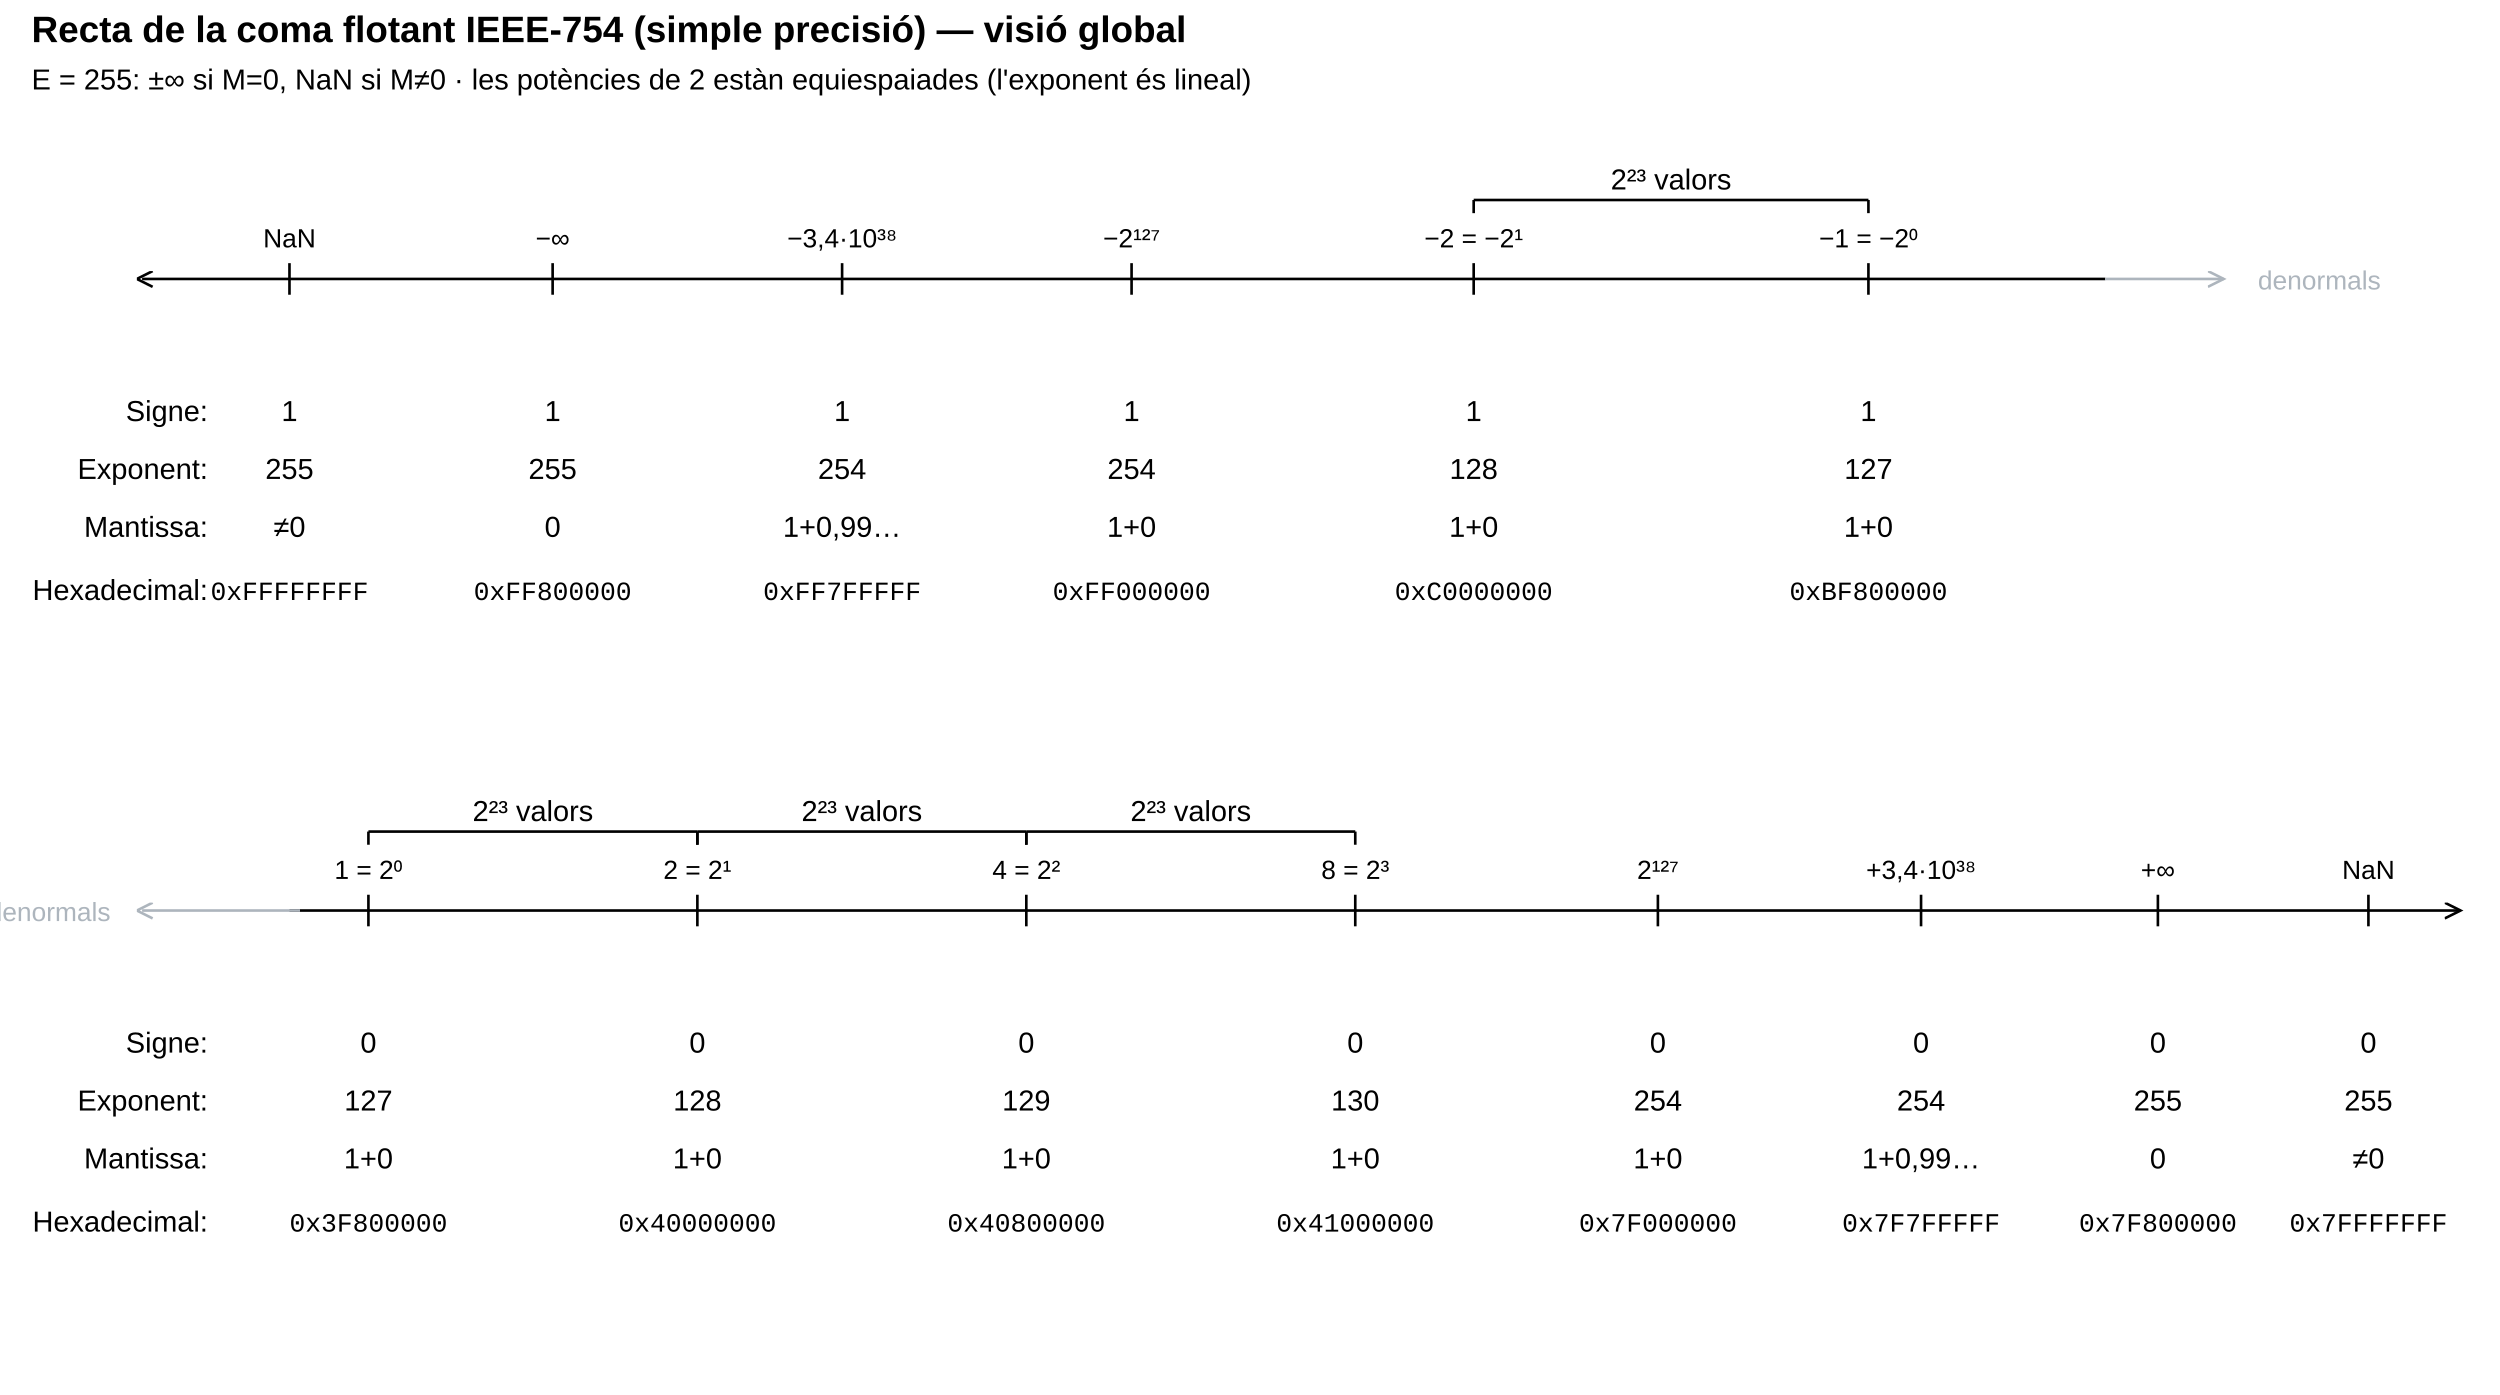
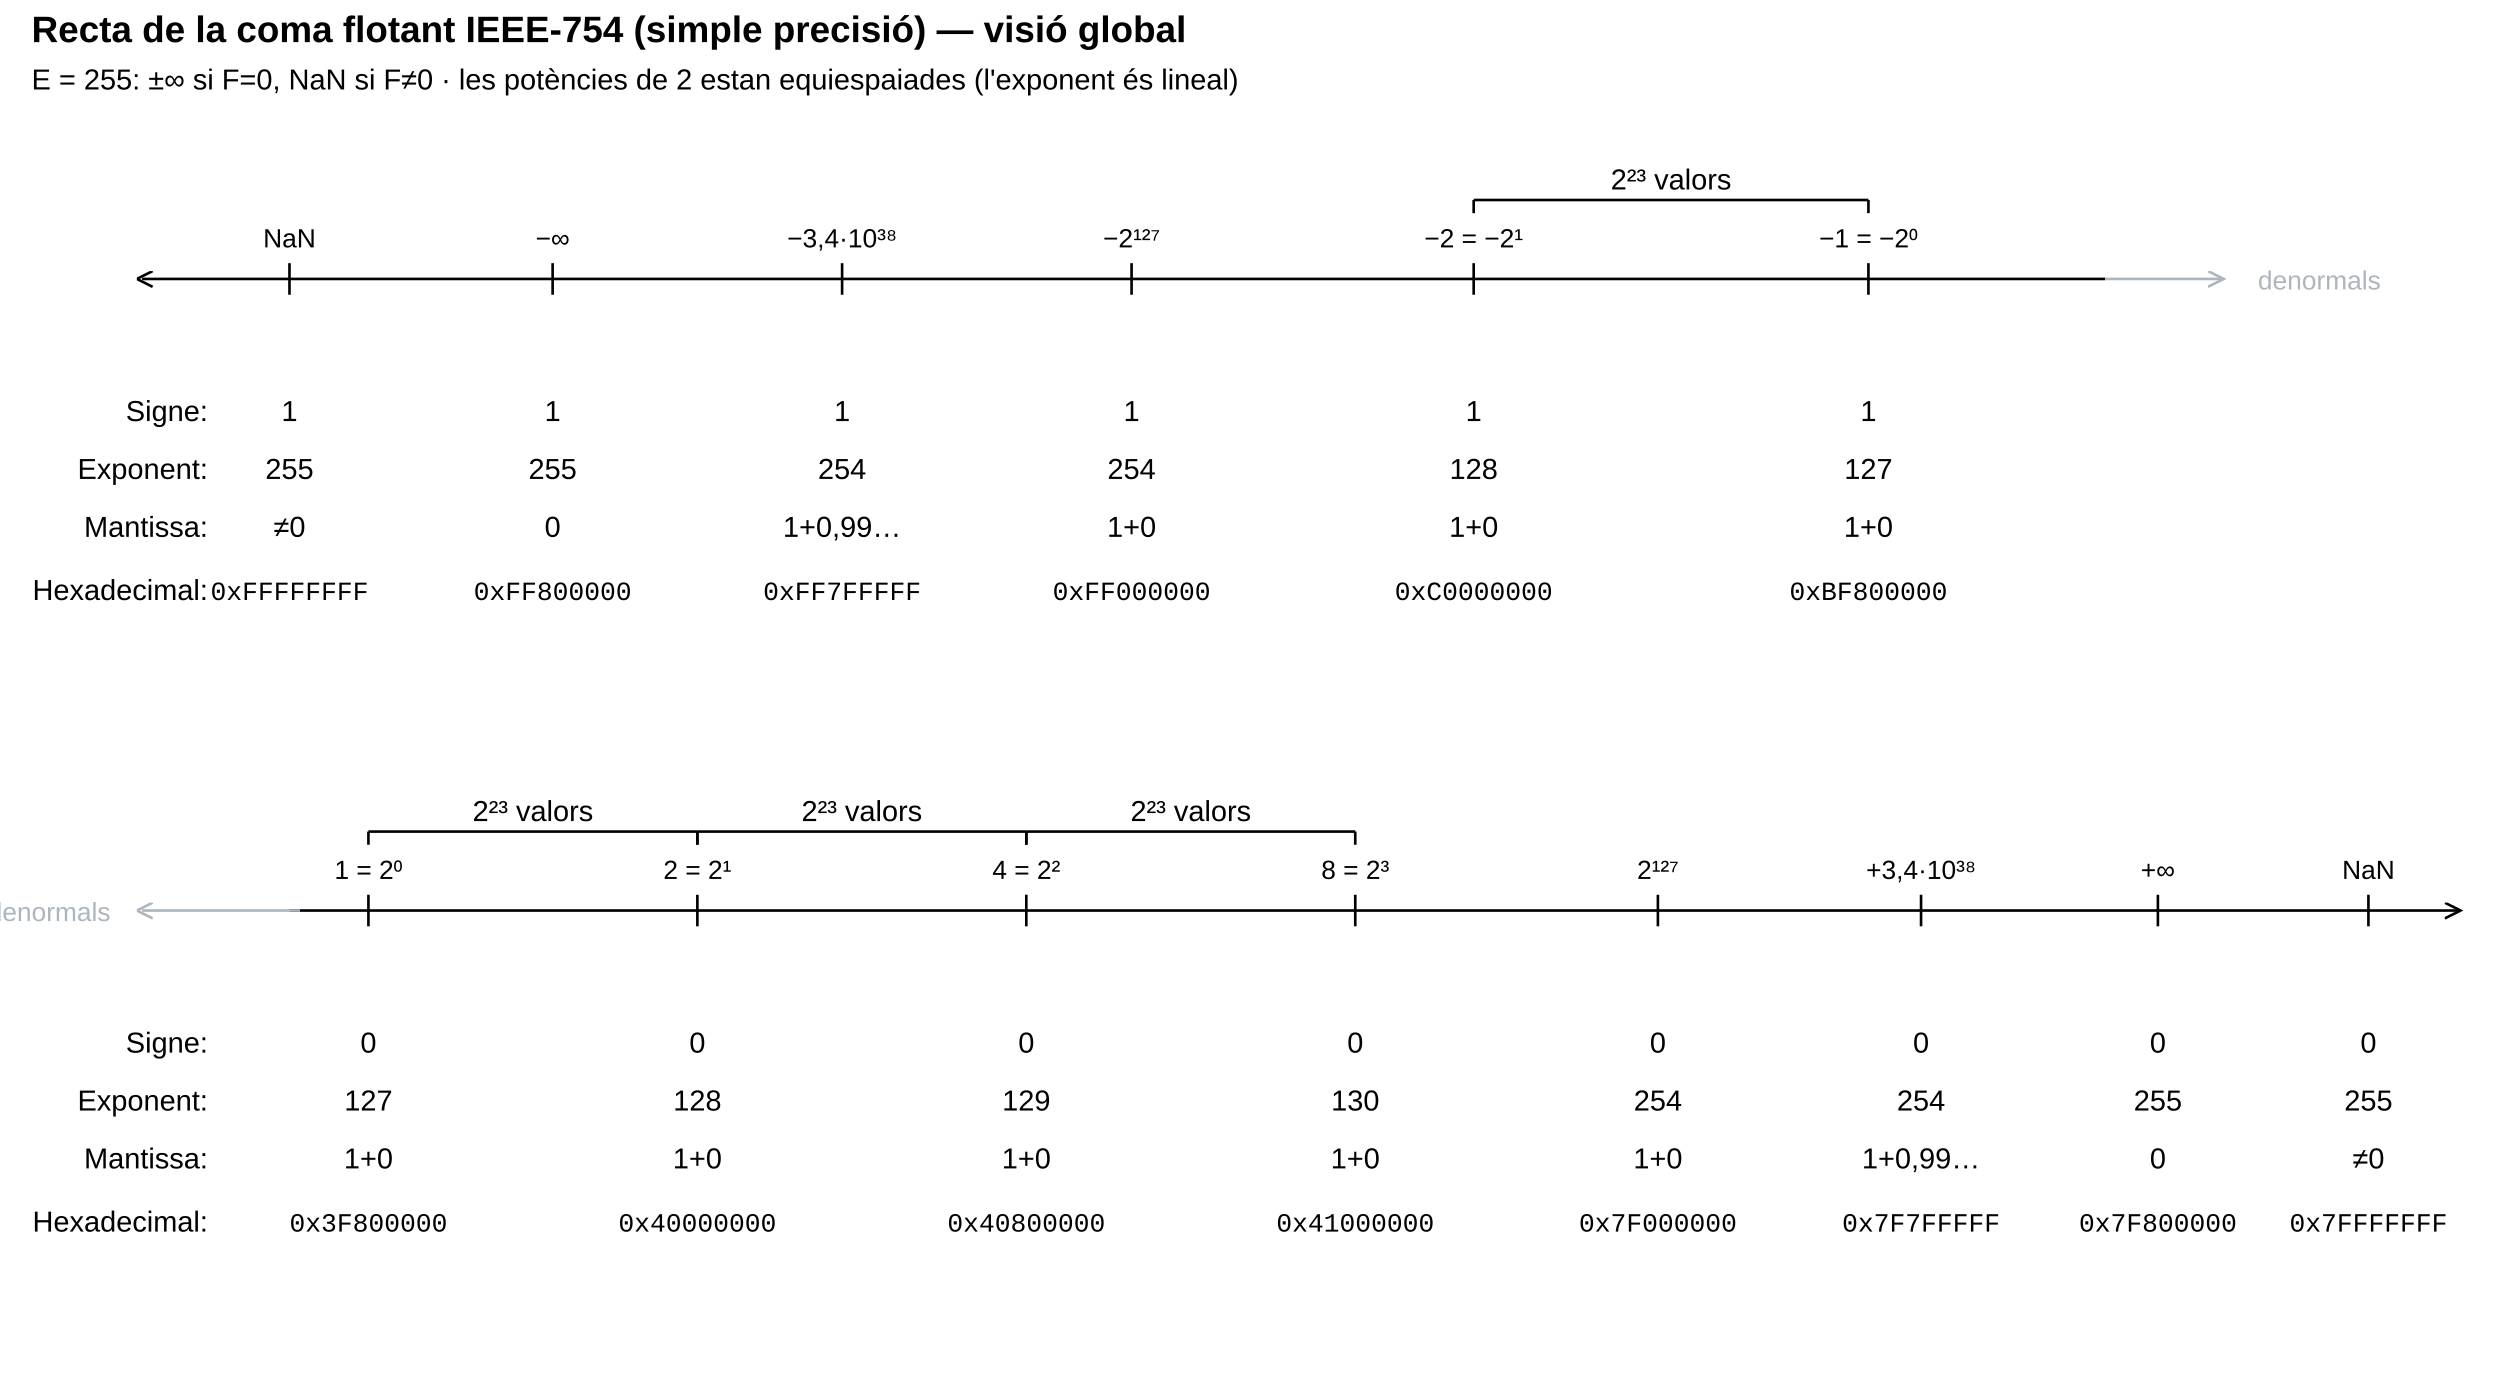
<svg xmlns="http://www.w3.org/2000/svg" width="950" height="530" viewBox="0 0 950 530" role="img">
  <defs>
    <marker id="arr-r" markerWidth="8" markerHeight="8" refX="6" refY="3" orient="auto">
      <path d="M 0,0 6,3 0,6" fill="none" stroke="#000000" stroke-width="1" />
    </marker>
    <marker id="arr-l" markerWidth="8" markerHeight="8" refX="2" refY="3" orient="auto">
      <path d="M 6,0 0,3 6,6" fill="none" stroke="#000000" stroke-width="1" />
    </marker>
    <marker id="arr-rg" markerWidth="8" markerHeight="8" refX="6" refY="3" orient="auto">
      <path d="M 0,0 6,3 0,6" fill="none" stroke="#adb5bd" stroke-width="1" />
    </marker>
    <marker id="arr-lg" markerWidth="8" markerHeight="8" refX="2" refY="3" orient="auto">
      <path d="M 6,0 0,3 6,6" fill="none" stroke="#adb5bd" stroke-width="1" />
    </marker>
  </defs>
  <text x="12" y="16" font-family="'Liberation Sans', Arial, Helvetica, sans-serif" font-size="14" fill="#000000" text-anchor="start" font-weight="bold">Recta de la coma flotant IEEE-754 (simple precisió) — visió global</text>
-   <text x="12" y="34" font-family="'Liberation Sans', Arial, Helvetica, sans-serif" font-size="11" fill="#000000" text-anchor="start" font-weight="normal">E = 255: ±∞ si M=0, NaN si M≠0   ·   les potències de 2 estàn equiespaiades (l'exponent és lineal)</text>
+   <text x="12" y="34" font-family="'Liberation Sans', Arial, Helvetica, sans-serif" font-size="11" fill="#000000" text-anchor="start" font-weight="normal">E = 255: ±∞ si F=0, NaN si F≠0   ·   les potències de 2 estan equiespaiades (l'exponent és lineal)</text>
  <line x1="54" y1="106" x2="800" y2="106" stroke="#000000" stroke-width="1" fill="none" marker-start="url(#arr-l)" />
  <line x1="800" y1="106" x2="845" y2="106" stroke="#adb5bd" stroke-width="1" fill="none" marker-end="url(#arr-rg)" />
  <text x="858" y="110" font-family="'Liberation Sans', Arial, Helvetica, sans-serif" font-size="10" fill="#adb5bd" text-anchor="start" font-weight="normal">denormals</text>
  <line x1="110" y1="100" x2="110" y2="112" stroke="#000000" stroke-width="1" fill="none" />
  <text x="110" y="94" font-family="'Liberation Sans', Arial, Helvetica, sans-serif" font-size="10" fill="#000000" text-anchor="middle" font-weight="normal">NaN</text>
  <line x1="210" y1="100" x2="210" y2="112" stroke="#000000" stroke-width="1" fill="none" />
  <text x="210" y="94" font-family="'Liberation Sans', Arial, Helvetica, sans-serif" font-size="10" fill="#000000" text-anchor="middle" font-weight="normal">−∞</text>
  <line x1="320" y1="100" x2="320" y2="112" stroke="#000000" stroke-width="1" fill="none" />
  <text x="320" y="94" font-family="'Liberation Sans', Arial, Helvetica, sans-serif" font-size="10" fill="#000000" text-anchor="middle" font-weight="normal">−3,4·10³⁸</text>
  <line x1="430" y1="100" x2="430" y2="112" stroke="#000000" stroke-width="1" fill="none" />
  <text x="430" y="94" font-family="'Liberation Sans', Arial, Helvetica, sans-serif" font-size="10" fill="#000000" text-anchor="middle" font-weight="normal">−2¹²⁷</text>
  <line x1="560" y1="100" x2="560" y2="112" stroke="#000000" stroke-width="1" fill="none" />
  <text x="560" y="94" font-family="'Liberation Sans', Arial, Helvetica, sans-serif" font-size="10" fill="#000000" text-anchor="middle" font-weight="normal">−2 = −2¹</text>
  <line x1="710" y1="100" x2="710" y2="112" stroke="#000000" stroke-width="1" fill="none" />
  <text x="710" y="94" font-family="'Liberation Sans', Arial, Helvetica, sans-serif" font-size="10" fill="#000000" text-anchor="middle" font-weight="normal">−1 = −2⁰</text>
  <line x1="560" y1="81" x2="560" y2="76" stroke="#000000" stroke-width="1" fill="none" />
  <line x1="560" y1="76" x2="710" y2="76" stroke="#000000" stroke-width="1" fill="none" />
  <line x1="710" y1="76" x2="710" y2="81" stroke="#000000" stroke-width="1" fill="none" />
  <text x="635.0" y="72" font-family="'Liberation Sans', Arial, Helvetica, sans-serif" font-size="11" fill="#000000" text-anchor="middle" font-weight="normal">2²³ valors</text>
  <text x="79" y="160" font-family="'Liberation Sans', Arial, Helvetica, sans-serif" font-size="11" fill="#000000" text-anchor="end" font-weight="normal">Signe:</text>
  <text x="79" y="182" font-family="'Liberation Sans', Arial, Helvetica, sans-serif" font-size="11" fill="#000000" text-anchor="end" font-weight="normal">Exponent:</text>
  <text x="79" y="204" font-family="'Liberation Sans', Arial, Helvetica, sans-serif" font-size="11" fill="#000000" text-anchor="end" font-weight="normal">Mantissa:</text>
  <text x="79" y="228" font-family="'Liberation Sans', Arial, Helvetica, sans-serif" font-size="11" fill="#000000" text-anchor="end" font-weight="normal">Hexadecimal:</text>
  <text x="110" y="160" font-family="'Liberation Sans', Arial, Helvetica, sans-serif" font-size="11" fill="#000000" text-anchor="middle" font-weight="normal">1</text>
  <text x="110" y="182" font-family="'Liberation Sans', Arial, Helvetica, sans-serif" font-size="11" fill="#000000" text-anchor="middle" font-weight="normal">255</text>
  <text x="110" y="204" font-family="'Liberation Sans', Arial, Helvetica, sans-serif" font-size="11" fill="#000000" text-anchor="middle" font-weight="normal">≠0</text>
  <text x="110" y="228" font-family="'Liberation Mono', 'Courier New', Courier, monospace" font-size="10" fill="#000000" text-anchor="middle" font-weight="normal">0xFFFFFFFF</text>
  <text x="210" y="160" font-family="'Liberation Sans', Arial, Helvetica, sans-serif" font-size="11" fill="#000000" text-anchor="middle" font-weight="normal">1</text>
  <text x="210" y="182" font-family="'Liberation Sans', Arial, Helvetica, sans-serif" font-size="11" fill="#000000" text-anchor="middle" font-weight="normal">255</text>
  <text x="210" y="204" font-family="'Liberation Sans', Arial, Helvetica, sans-serif" font-size="11" fill="#000000" text-anchor="middle" font-weight="normal">0</text>
  <text x="210" y="228" font-family="'Liberation Mono', 'Courier New', Courier, monospace" font-size="10" fill="#000000" text-anchor="middle" font-weight="normal">0xFF800000</text>
  <text x="320" y="160" font-family="'Liberation Sans', Arial, Helvetica, sans-serif" font-size="11" fill="#000000" text-anchor="middle" font-weight="normal">1</text>
  <text x="320" y="182" font-family="'Liberation Sans', Arial, Helvetica, sans-serif" font-size="11" fill="#000000" text-anchor="middle" font-weight="normal">254</text>
  <text x="320" y="204" font-family="'Liberation Sans', Arial, Helvetica, sans-serif" font-size="11" fill="#000000" text-anchor="middle" font-weight="normal">1+0,99…</text>
  <text x="320" y="228" font-family="'Liberation Mono', 'Courier New', Courier, monospace" font-size="10" fill="#000000" text-anchor="middle" font-weight="normal">0xFF7FFFFF</text>
  <text x="430" y="160" font-family="'Liberation Sans', Arial, Helvetica, sans-serif" font-size="11" fill="#000000" text-anchor="middle" font-weight="normal">1</text>
  <text x="430" y="182" font-family="'Liberation Sans', Arial, Helvetica, sans-serif" font-size="11" fill="#000000" text-anchor="middle" font-weight="normal">254</text>
  <text x="430" y="204" font-family="'Liberation Sans', Arial, Helvetica, sans-serif" font-size="11" fill="#000000" text-anchor="middle" font-weight="normal">1+0</text>
  <text x="430" y="228" font-family="'Liberation Mono', 'Courier New', Courier, monospace" font-size="10" fill="#000000" text-anchor="middle" font-weight="normal">0xFF000000</text>
  <text x="560" y="160" font-family="'Liberation Sans', Arial, Helvetica, sans-serif" font-size="11" fill="#000000" text-anchor="middle" font-weight="normal">1</text>
  <text x="560" y="182" font-family="'Liberation Sans', Arial, Helvetica, sans-serif" font-size="11" fill="#000000" text-anchor="middle" font-weight="normal">128</text>
  <text x="560" y="204" font-family="'Liberation Sans', Arial, Helvetica, sans-serif" font-size="11" fill="#000000" text-anchor="middle" font-weight="normal">1+0</text>
  <text x="560" y="228" font-family="'Liberation Mono', 'Courier New', Courier, monospace" font-size="10" fill="#000000" text-anchor="middle" font-weight="normal">0xC0000000</text>
  <text x="710" y="160" font-family="'Liberation Sans', Arial, Helvetica, sans-serif" font-size="11" fill="#000000" text-anchor="middle" font-weight="normal">1</text>
  <text x="710" y="182" font-family="'Liberation Sans', Arial, Helvetica, sans-serif" font-size="11" fill="#000000" text-anchor="middle" font-weight="normal">127</text>
  <text x="710" y="204" font-family="'Liberation Sans', Arial, Helvetica, sans-serif" font-size="11" fill="#000000" text-anchor="middle" font-weight="normal">1+0</text>
  <text x="710" y="228" font-family="'Liberation Mono', 'Courier New', Courier, monospace" font-size="10" fill="#000000" text-anchor="middle" font-weight="normal">0xBF800000</text>
  <line x1="110" y1="346" x2="935" y2="346" stroke="#000000" stroke-width="1" fill="none" marker-end="url(#arr-r)" />
  <line x1="54" y1="346" x2="114" y2="346" stroke="#adb5bd" stroke-width="1" fill="none" marker-start="url(#arr-lg)" />
  <text x="42" y="350" font-family="'Liberation Sans', Arial, Helvetica, sans-serif" font-size="10" fill="#adb5bd" text-anchor="end" font-weight="normal">denormals</text>
  <line x1="140" y1="340" x2="140" y2="352" stroke="#000000" stroke-width="1" fill="none" />
  <text x="140" y="334" font-family="'Liberation Sans', Arial, Helvetica, sans-serif" font-size="10" fill="#000000" text-anchor="middle" font-weight="normal">1 = 2⁰</text>
  <line x1="265" y1="340" x2="265" y2="352" stroke="#000000" stroke-width="1" fill="none" />
  <text x="265" y="334" font-family="'Liberation Sans', Arial, Helvetica, sans-serif" font-size="10" fill="#000000" text-anchor="middle" font-weight="normal">2 = 2¹</text>
  <line x1="390" y1="340" x2="390" y2="352" stroke="#000000" stroke-width="1" fill="none" />
  <text x="390" y="334" font-family="'Liberation Sans', Arial, Helvetica, sans-serif" font-size="10" fill="#000000" text-anchor="middle" font-weight="normal">4 = 2²</text>
  <line x1="515" y1="340" x2="515" y2="352" stroke="#000000" stroke-width="1" fill="none" />
  <text x="515" y="334" font-family="'Liberation Sans', Arial, Helvetica, sans-serif" font-size="10" fill="#000000" text-anchor="middle" font-weight="normal">8 = 2³</text>
  <line x1="630" y1="340" x2="630" y2="352" stroke="#000000" stroke-width="1" fill="none" />
  <text x="630" y="334" font-family="'Liberation Sans', Arial, Helvetica, sans-serif" font-size="10" fill="#000000" text-anchor="middle" font-weight="normal">2¹²⁷</text>
  <line x1="730" y1="340" x2="730" y2="352" stroke="#000000" stroke-width="1" fill="none" />
  <text x="730" y="334" font-family="'Liberation Sans', Arial, Helvetica, sans-serif" font-size="10" fill="#000000" text-anchor="middle" font-weight="normal">+3,4·10³⁸</text>
  <line x1="820" y1="340" x2="820" y2="352" stroke="#000000" stroke-width="1" fill="none" />
  <text x="820" y="334" font-family="'Liberation Sans', Arial, Helvetica, sans-serif" font-size="10" fill="#000000" text-anchor="middle" font-weight="normal">+∞</text>
  <line x1="900" y1="340" x2="900" y2="352" stroke="#000000" stroke-width="1" fill="none" />
  <text x="900" y="334" font-family="'Liberation Sans', Arial, Helvetica, sans-serif" font-size="10" fill="#000000" text-anchor="middle" font-weight="normal">NaN</text>
  <line x1="140" y1="321" x2="140" y2="316" stroke="#000000" stroke-width="1" fill="none" />
  <line x1="140" y1="316" x2="265" y2="316" stroke="#000000" stroke-width="1" fill="none" />
  <line x1="265" y1="316" x2="265" y2="321" stroke="#000000" stroke-width="1" fill="none" />
  <text x="202.5" y="312" font-family="'Liberation Sans', Arial, Helvetica, sans-serif" font-size="11" fill="#000000" text-anchor="middle" font-weight="normal">2²³ valors</text>
  <line x1="265" y1="321" x2="265" y2="316" stroke="#000000" stroke-width="1" fill="none" />
  <line x1="265" y1="316" x2="390" y2="316" stroke="#000000" stroke-width="1" fill="none" />
  <line x1="390" y1="316" x2="390" y2="321" stroke="#000000" stroke-width="1" fill="none" />
  <text x="327.5" y="312" font-family="'Liberation Sans', Arial, Helvetica, sans-serif" font-size="11" fill="#000000" text-anchor="middle" font-weight="normal">2²³ valors</text>
  <line x1="390" y1="321" x2="390" y2="316" stroke="#000000" stroke-width="1" fill="none" />
  <line x1="390" y1="316" x2="515" y2="316" stroke="#000000" stroke-width="1" fill="none" />
  <line x1="515" y1="316" x2="515" y2="321" stroke="#000000" stroke-width="1" fill="none" />
  <text x="452.5" y="312" font-family="'Liberation Sans', Arial, Helvetica, sans-serif" font-size="11" fill="#000000" text-anchor="middle" font-weight="normal">2²³ valors</text>
  <text x="79" y="400" font-family="'Liberation Sans', Arial, Helvetica, sans-serif" font-size="11" fill="#000000" text-anchor="end" font-weight="normal">Signe:</text>
  <text x="79" y="422" font-family="'Liberation Sans', Arial, Helvetica, sans-serif" font-size="11" fill="#000000" text-anchor="end" font-weight="normal">Exponent:</text>
  <text x="79" y="444" font-family="'Liberation Sans', Arial, Helvetica, sans-serif" font-size="11" fill="#000000" text-anchor="end" font-weight="normal">Mantissa:</text>
  <text x="79" y="468" font-family="'Liberation Sans', Arial, Helvetica, sans-serif" font-size="11" fill="#000000" text-anchor="end" font-weight="normal">Hexadecimal:</text>
  <text x="140" y="400" font-family="'Liberation Sans', Arial, Helvetica, sans-serif" font-size="11" fill="#000000" text-anchor="middle" font-weight="normal">0</text>
  <text x="140" y="422" font-family="'Liberation Sans', Arial, Helvetica, sans-serif" font-size="11" fill="#000000" text-anchor="middle" font-weight="normal">127</text>
  <text x="140" y="444" font-family="'Liberation Sans', Arial, Helvetica, sans-serif" font-size="11" fill="#000000" text-anchor="middle" font-weight="normal">1+0</text>
  <text x="140" y="468" font-family="'Liberation Mono', 'Courier New', Courier, monospace" font-size="10" fill="#000000" text-anchor="middle" font-weight="normal">0x3F800000</text>
  <text x="265" y="400" font-family="'Liberation Sans', Arial, Helvetica, sans-serif" font-size="11" fill="#000000" text-anchor="middle" font-weight="normal">0</text>
  <text x="265" y="422" font-family="'Liberation Sans', Arial, Helvetica, sans-serif" font-size="11" fill="#000000" text-anchor="middle" font-weight="normal">128</text>
  <text x="265" y="444" font-family="'Liberation Sans', Arial, Helvetica, sans-serif" font-size="11" fill="#000000" text-anchor="middle" font-weight="normal">1+0</text>
  <text x="265" y="468" font-family="'Liberation Mono', 'Courier New', Courier, monospace" font-size="10" fill="#000000" text-anchor="middle" font-weight="normal">0x40000000</text>
  <text x="390" y="400" font-family="'Liberation Sans', Arial, Helvetica, sans-serif" font-size="11" fill="#000000" text-anchor="middle" font-weight="normal">0</text>
  <text x="390" y="422" font-family="'Liberation Sans', Arial, Helvetica, sans-serif" font-size="11" fill="#000000" text-anchor="middle" font-weight="normal">129</text>
  <text x="390" y="444" font-family="'Liberation Sans', Arial, Helvetica, sans-serif" font-size="11" fill="#000000" text-anchor="middle" font-weight="normal">1+0</text>
  <text x="390" y="468" font-family="'Liberation Mono', 'Courier New', Courier, monospace" font-size="10" fill="#000000" text-anchor="middle" font-weight="normal">0x40800000</text>
  <text x="515" y="400" font-family="'Liberation Sans', Arial, Helvetica, sans-serif" font-size="11" fill="#000000" text-anchor="middle" font-weight="normal">0</text>
  <text x="515" y="422" font-family="'Liberation Sans', Arial, Helvetica, sans-serif" font-size="11" fill="#000000" text-anchor="middle" font-weight="normal">130</text>
  <text x="515" y="444" font-family="'Liberation Sans', Arial, Helvetica, sans-serif" font-size="11" fill="#000000" text-anchor="middle" font-weight="normal">1+0</text>
  <text x="515" y="468" font-family="'Liberation Mono', 'Courier New', Courier, monospace" font-size="10" fill="#000000" text-anchor="middle" font-weight="normal">0x41000000</text>
  <text x="630" y="400" font-family="'Liberation Sans', Arial, Helvetica, sans-serif" font-size="11" fill="#000000" text-anchor="middle" font-weight="normal">0</text>
  <text x="630" y="422" font-family="'Liberation Sans', Arial, Helvetica, sans-serif" font-size="11" fill="#000000" text-anchor="middle" font-weight="normal">254</text>
  <text x="630" y="444" font-family="'Liberation Sans', Arial, Helvetica, sans-serif" font-size="11" fill="#000000" text-anchor="middle" font-weight="normal">1+0</text>
  <text x="630" y="468" font-family="'Liberation Mono', 'Courier New', Courier, monospace" font-size="10" fill="#000000" text-anchor="middle" font-weight="normal">0x7F000000</text>
  <text x="730" y="400" font-family="'Liberation Sans', Arial, Helvetica, sans-serif" font-size="11" fill="#000000" text-anchor="middle" font-weight="normal">0</text>
  <text x="730" y="422" font-family="'Liberation Sans', Arial, Helvetica, sans-serif" font-size="11" fill="#000000" text-anchor="middle" font-weight="normal">254</text>
  <text x="730" y="444" font-family="'Liberation Sans', Arial, Helvetica, sans-serif" font-size="11" fill="#000000" text-anchor="middle" font-weight="normal">1+0,99…</text>
  <text x="730" y="468" font-family="'Liberation Mono', 'Courier New', Courier, monospace" font-size="10" fill="#000000" text-anchor="middle" font-weight="normal">0x7F7FFFFF</text>
  <text x="820" y="400" font-family="'Liberation Sans', Arial, Helvetica, sans-serif" font-size="11" fill="#000000" text-anchor="middle" font-weight="normal">0</text>
  <text x="820" y="422" font-family="'Liberation Sans', Arial, Helvetica, sans-serif" font-size="11" fill="#000000" text-anchor="middle" font-weight="normal">255</text>
  <text x="820" y="444" font-family="'Liberation Sans', Arial, Helvetica, sans-serif" font-size="11" fill="#000000" text-anchor="middle" font-weight="normal">0</text>
  <text x="820" y="468" font-family="'Liberation Mono', 'Courier New', Courier, monospace" font-size="10" fill="#000000" text-anchor="middle" font-weight="normal">0x7F800000</text>
  <text x="900" y="400" font-family="'Liberation Sans', Arial, Helvetica, sans-serif" font-size="11" fill="#000000" text-anchor="middle" font-weight="normal">0</text>
  <text x="900" y="422" font-family="'Liberation Sans', Arial, Helvetica, sans-serif" font-size="11" fill="#000000" text-anchor="middle" font-weight="normal">255</text>
  <text x="900" y="444" font-family="'Liberation Sans', Arial, Helvetica, sans-serif" font-size="11" fill="#000000" text-anchor="middle" font-weight="normal">≠0</text>
  <text x="900" y="468" font-family="'Liberation Mono', 'Courier New', Courier, monospace" font-size="10" fill="#000000" text-anchor="middle" font-weight="normal">0x7FFFFFFF</text>
</svg>
